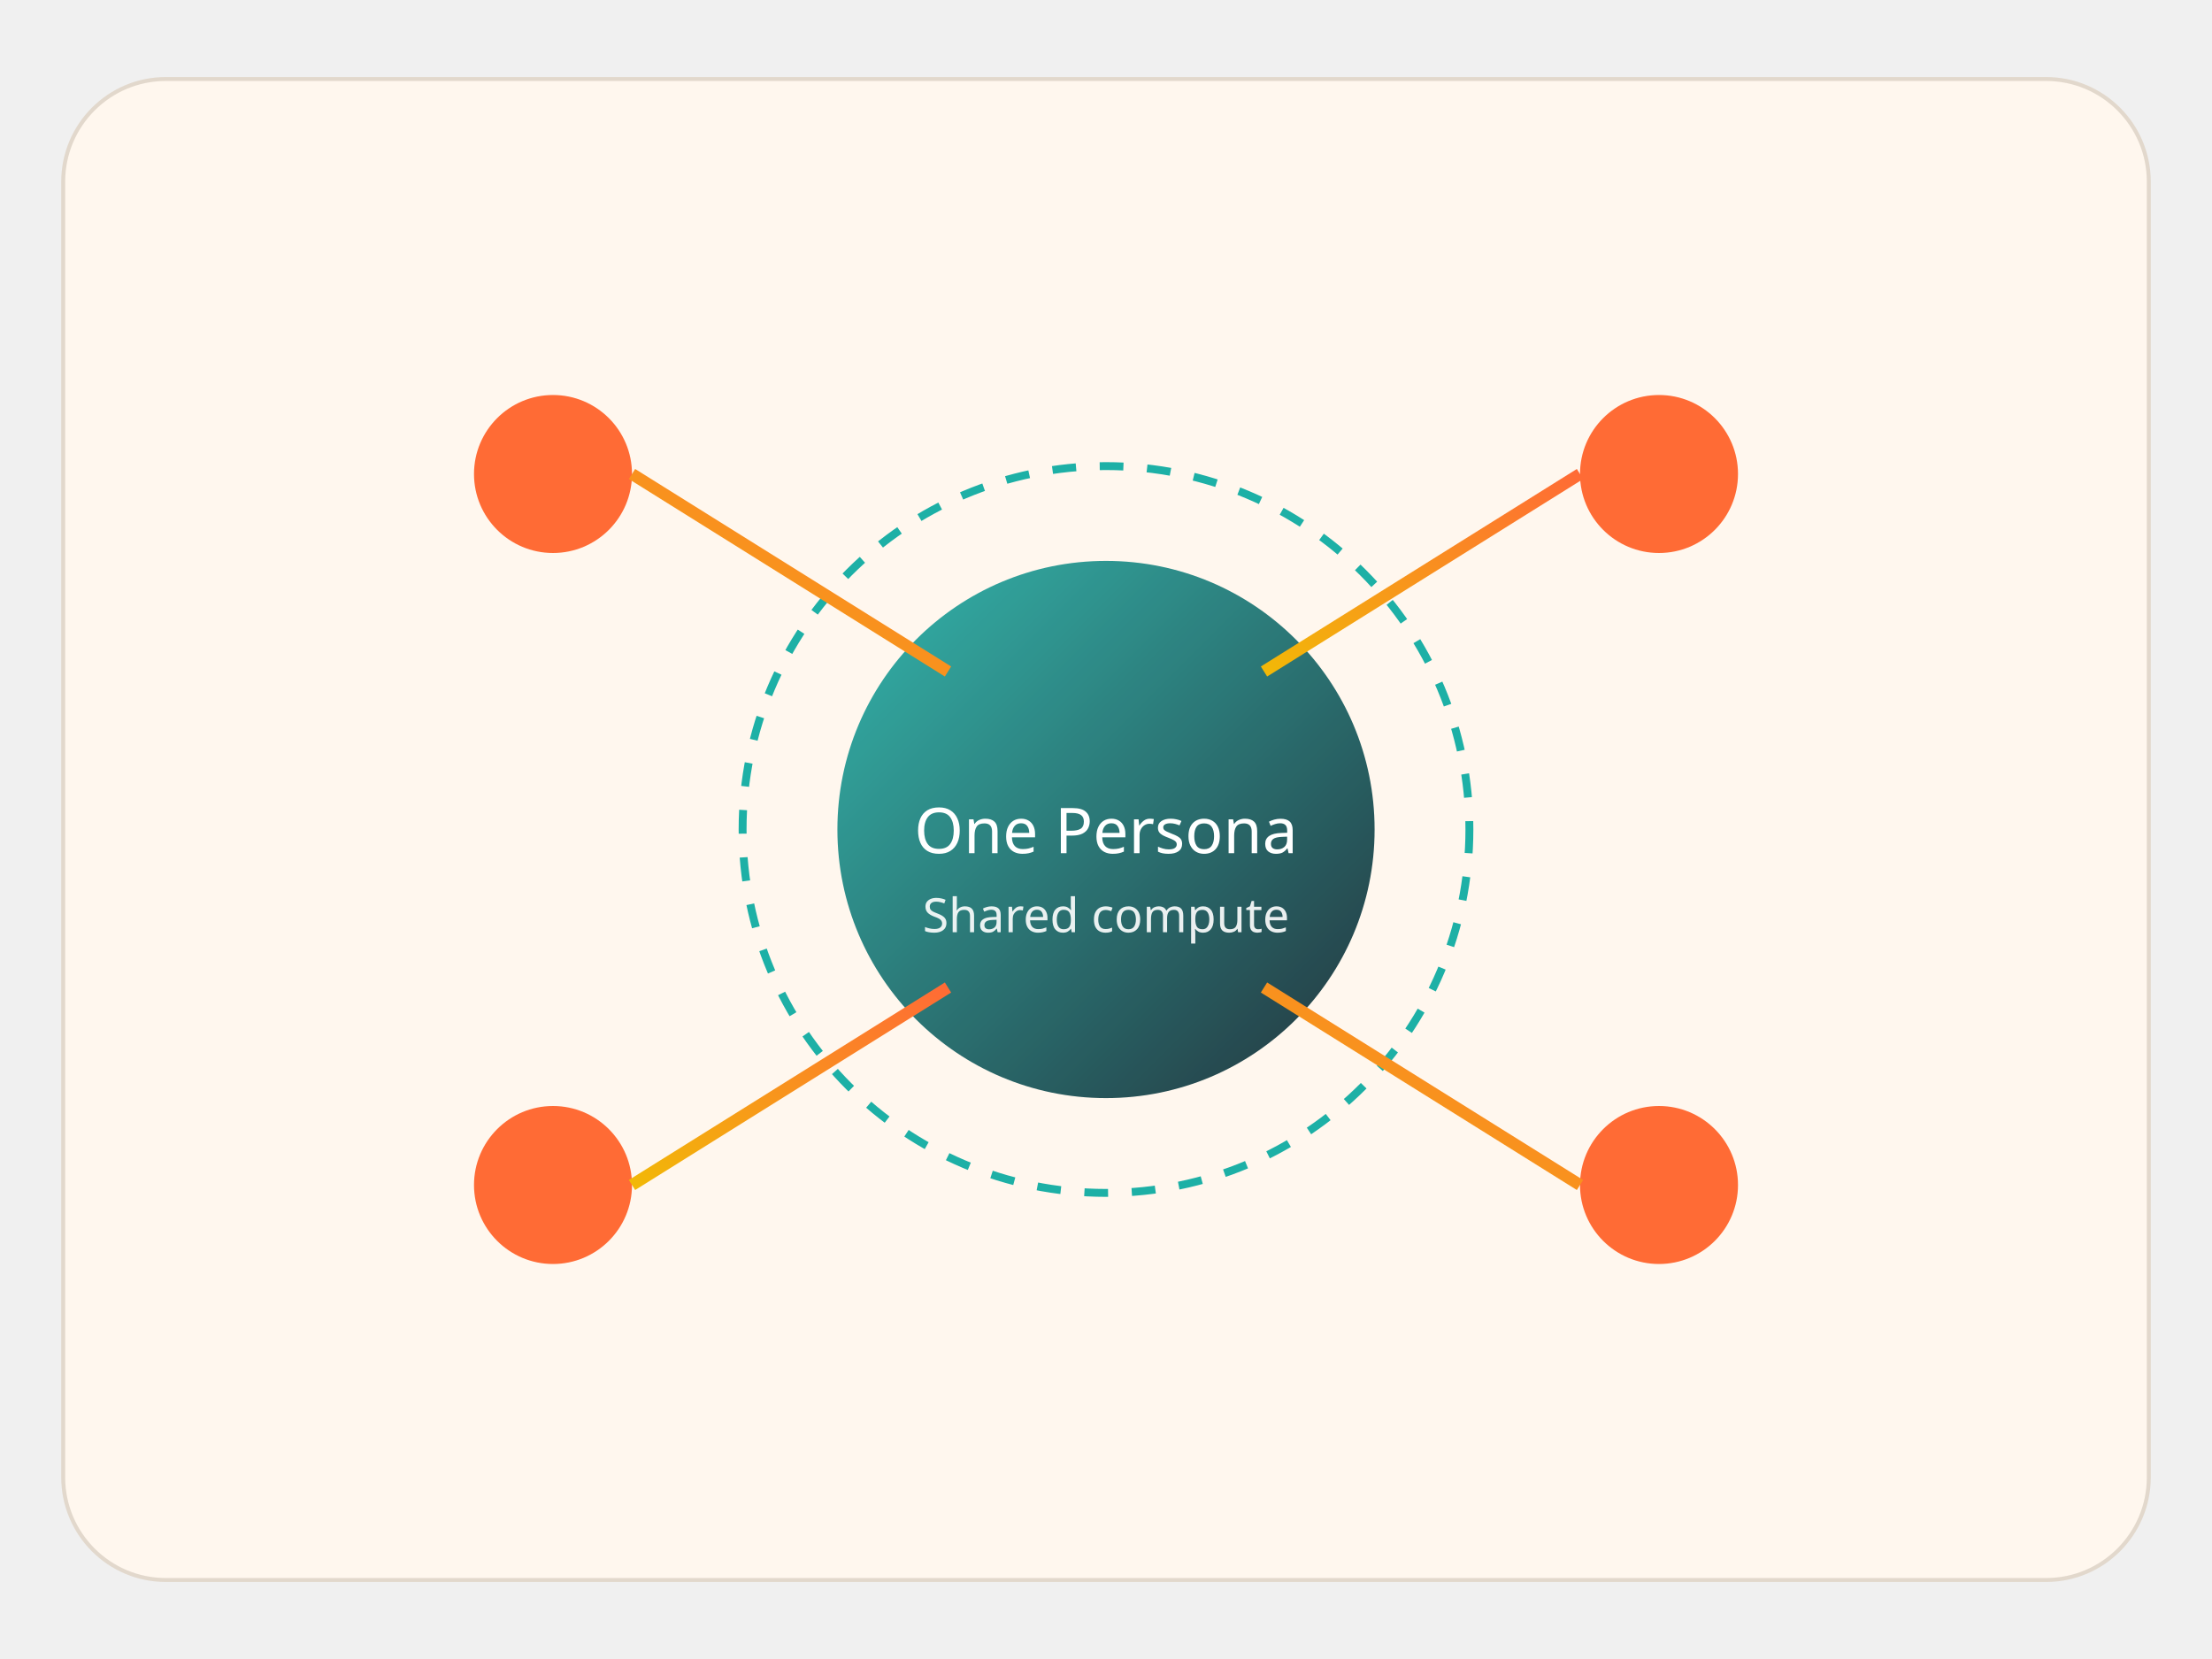
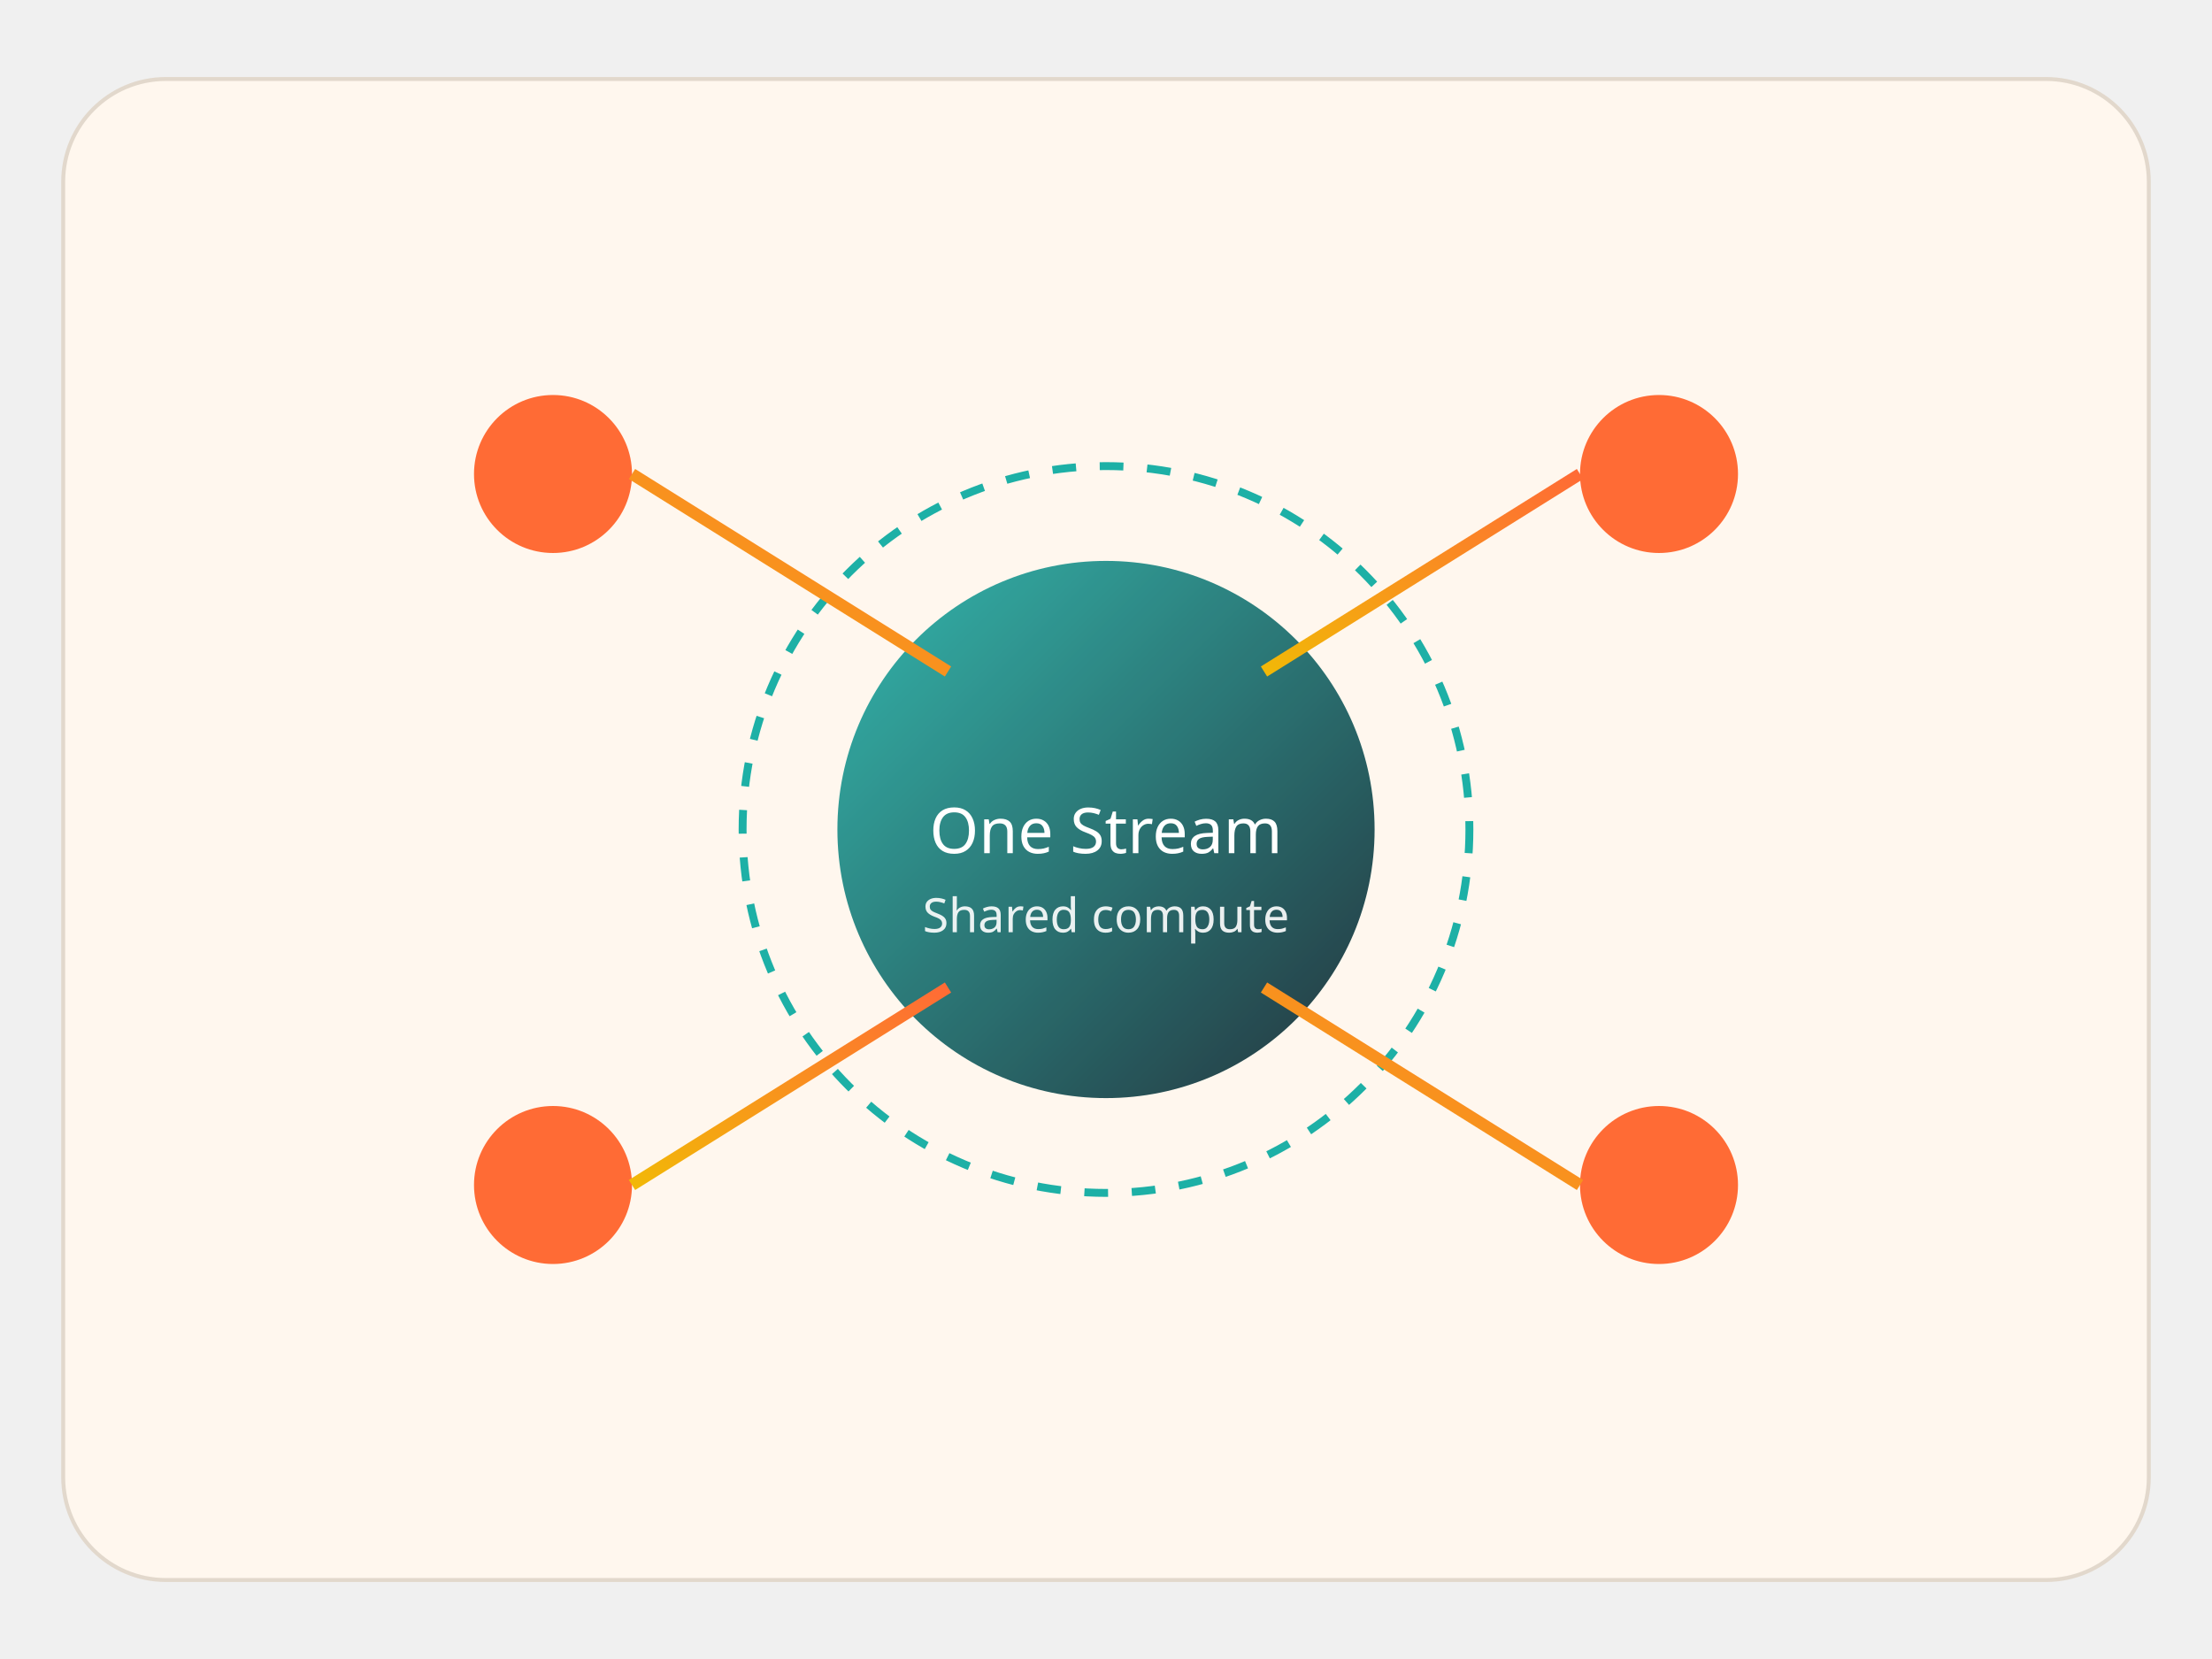
<svg xmlns="http://www.w3.org/2000/svg" width="560" height="420" viewBox="0 0 560 420" fill="none">
  <defs>
    <linearGradient id="scA" x1="0" y1="0" x2="1" y2="1">
      <stop offset="0%" stop-color="#1DB0A6" />
      <stop offset="100%" stop-color="#0B1F2A" />
    </linearGradient>
    <linearGradient id="scB" x1="1" y1="0" x2="0" y2="1">
      <stop offset="0%" stop-color="#FF6B35" />
      <stop offset="100%" stop-color="#F2B807" />
    </linearGradient>
  </defs>
  <rect x="16" y="20" width="528" height="380" rx="26" fill="#FFF7EE" stroke="#E2D8CC" />
  <circle cx="280" cy="210" r="68" fill="url(#scA)" opacity="0.9" />
  <circle cx="280" cy="210" r="92" stroke="#1DB0A6" stroke-width="2" stroke-dasharray="6 6" />
  <circle cx="140" cy="120" r="20" fill="#FF6B35" />
  <circle cx="420" cy="120" r="20" fill="#FF6B35" />
  <circle cx="140" cy="300" r="20" fill="#FF6B35" />
  <circle cx="420" cy="300" r="20" fill="#FF6B35" />
  <path d="M160 120 L240 170" stroke="url(#scB)" stroke-width="3" />
  <path d="M400 120 L320 170" stroke="url(#scB)" stroke-width="3" />
  <path d="M160 300 L240 250" stroke="url(#scB)" stroke-width="3" />
  <path d="M400 300 L320 250" stroke="url(#scB)" stroke-width="3" />
-   <text x="280" y="216" text-anchor="middle" font-family="Space Grotesk, sans-serif" font-size="16" fill="#FFFFFF">One Persona</text>
+   <text x="280" y="216" text-anchor="middle" font-family="Space Grotesk, sans-serif" font-size="16" fill="#FFFFFF">One Stream</text>
  <text x="280" y="236" text-anchor="middle" font-family="Space Grotesk, sans-serif" font-size="12" fill="#FFFFFF" opacity="0.9">Shared compute</text>
</svg>
